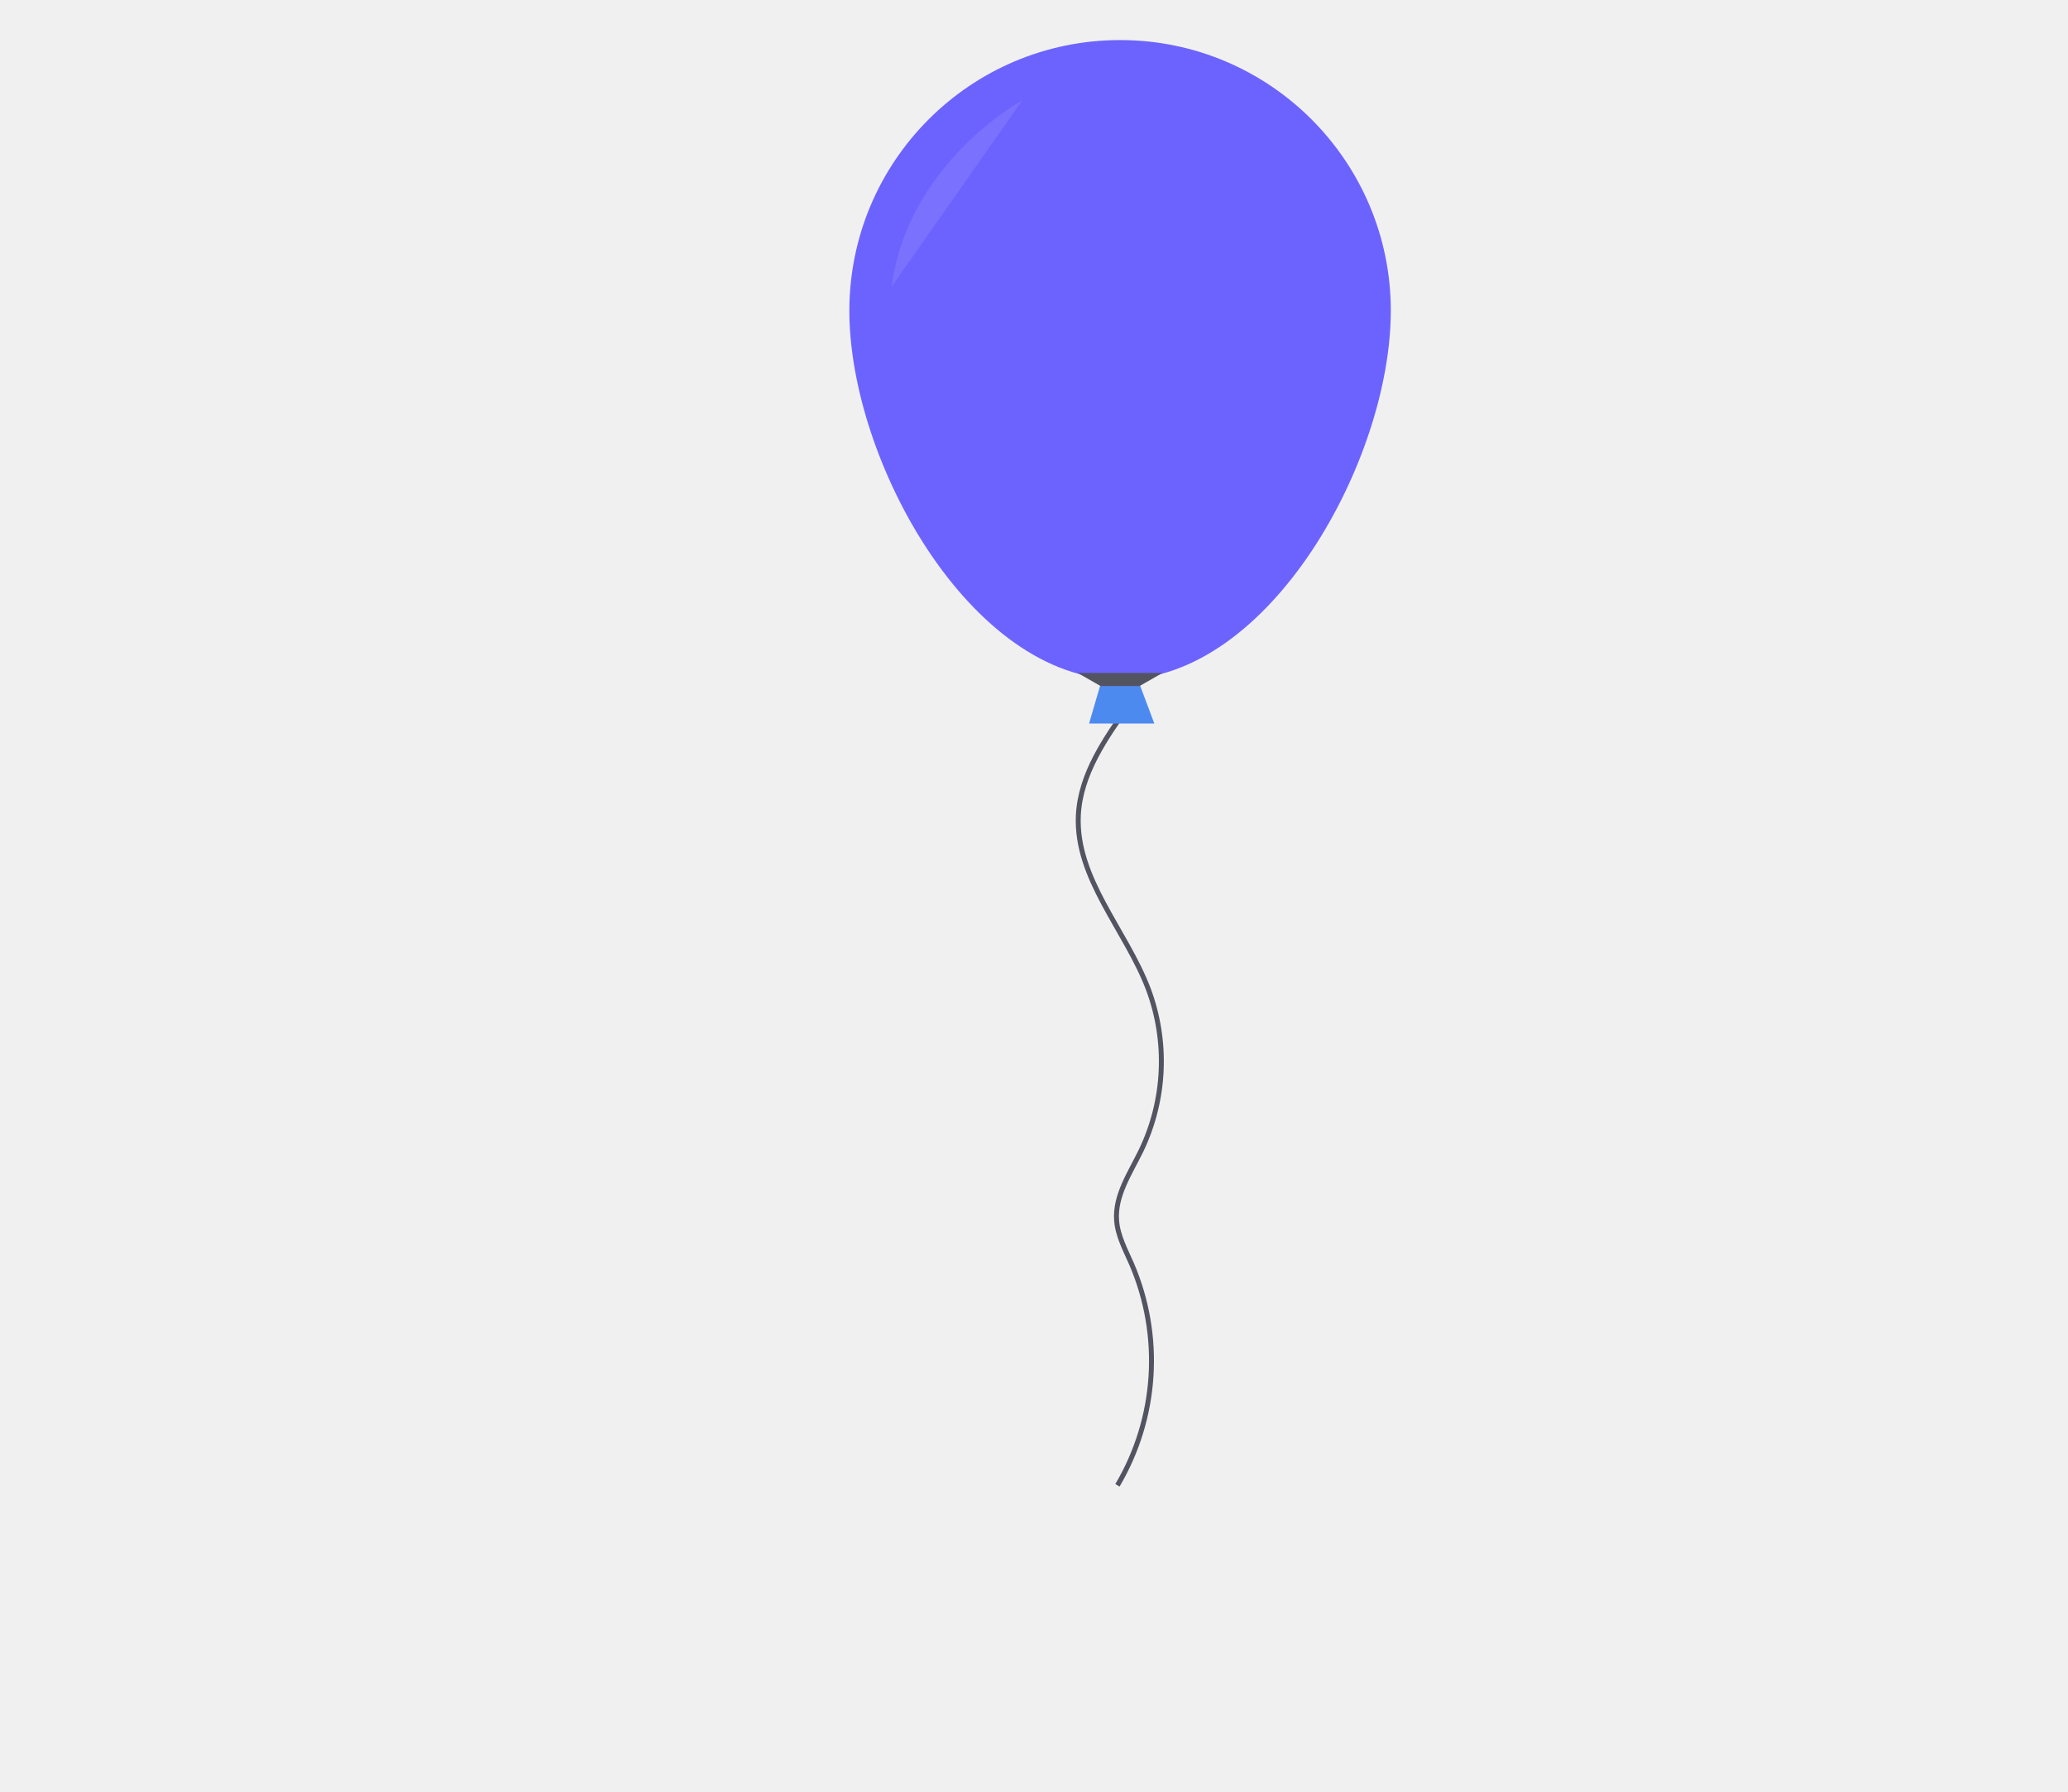
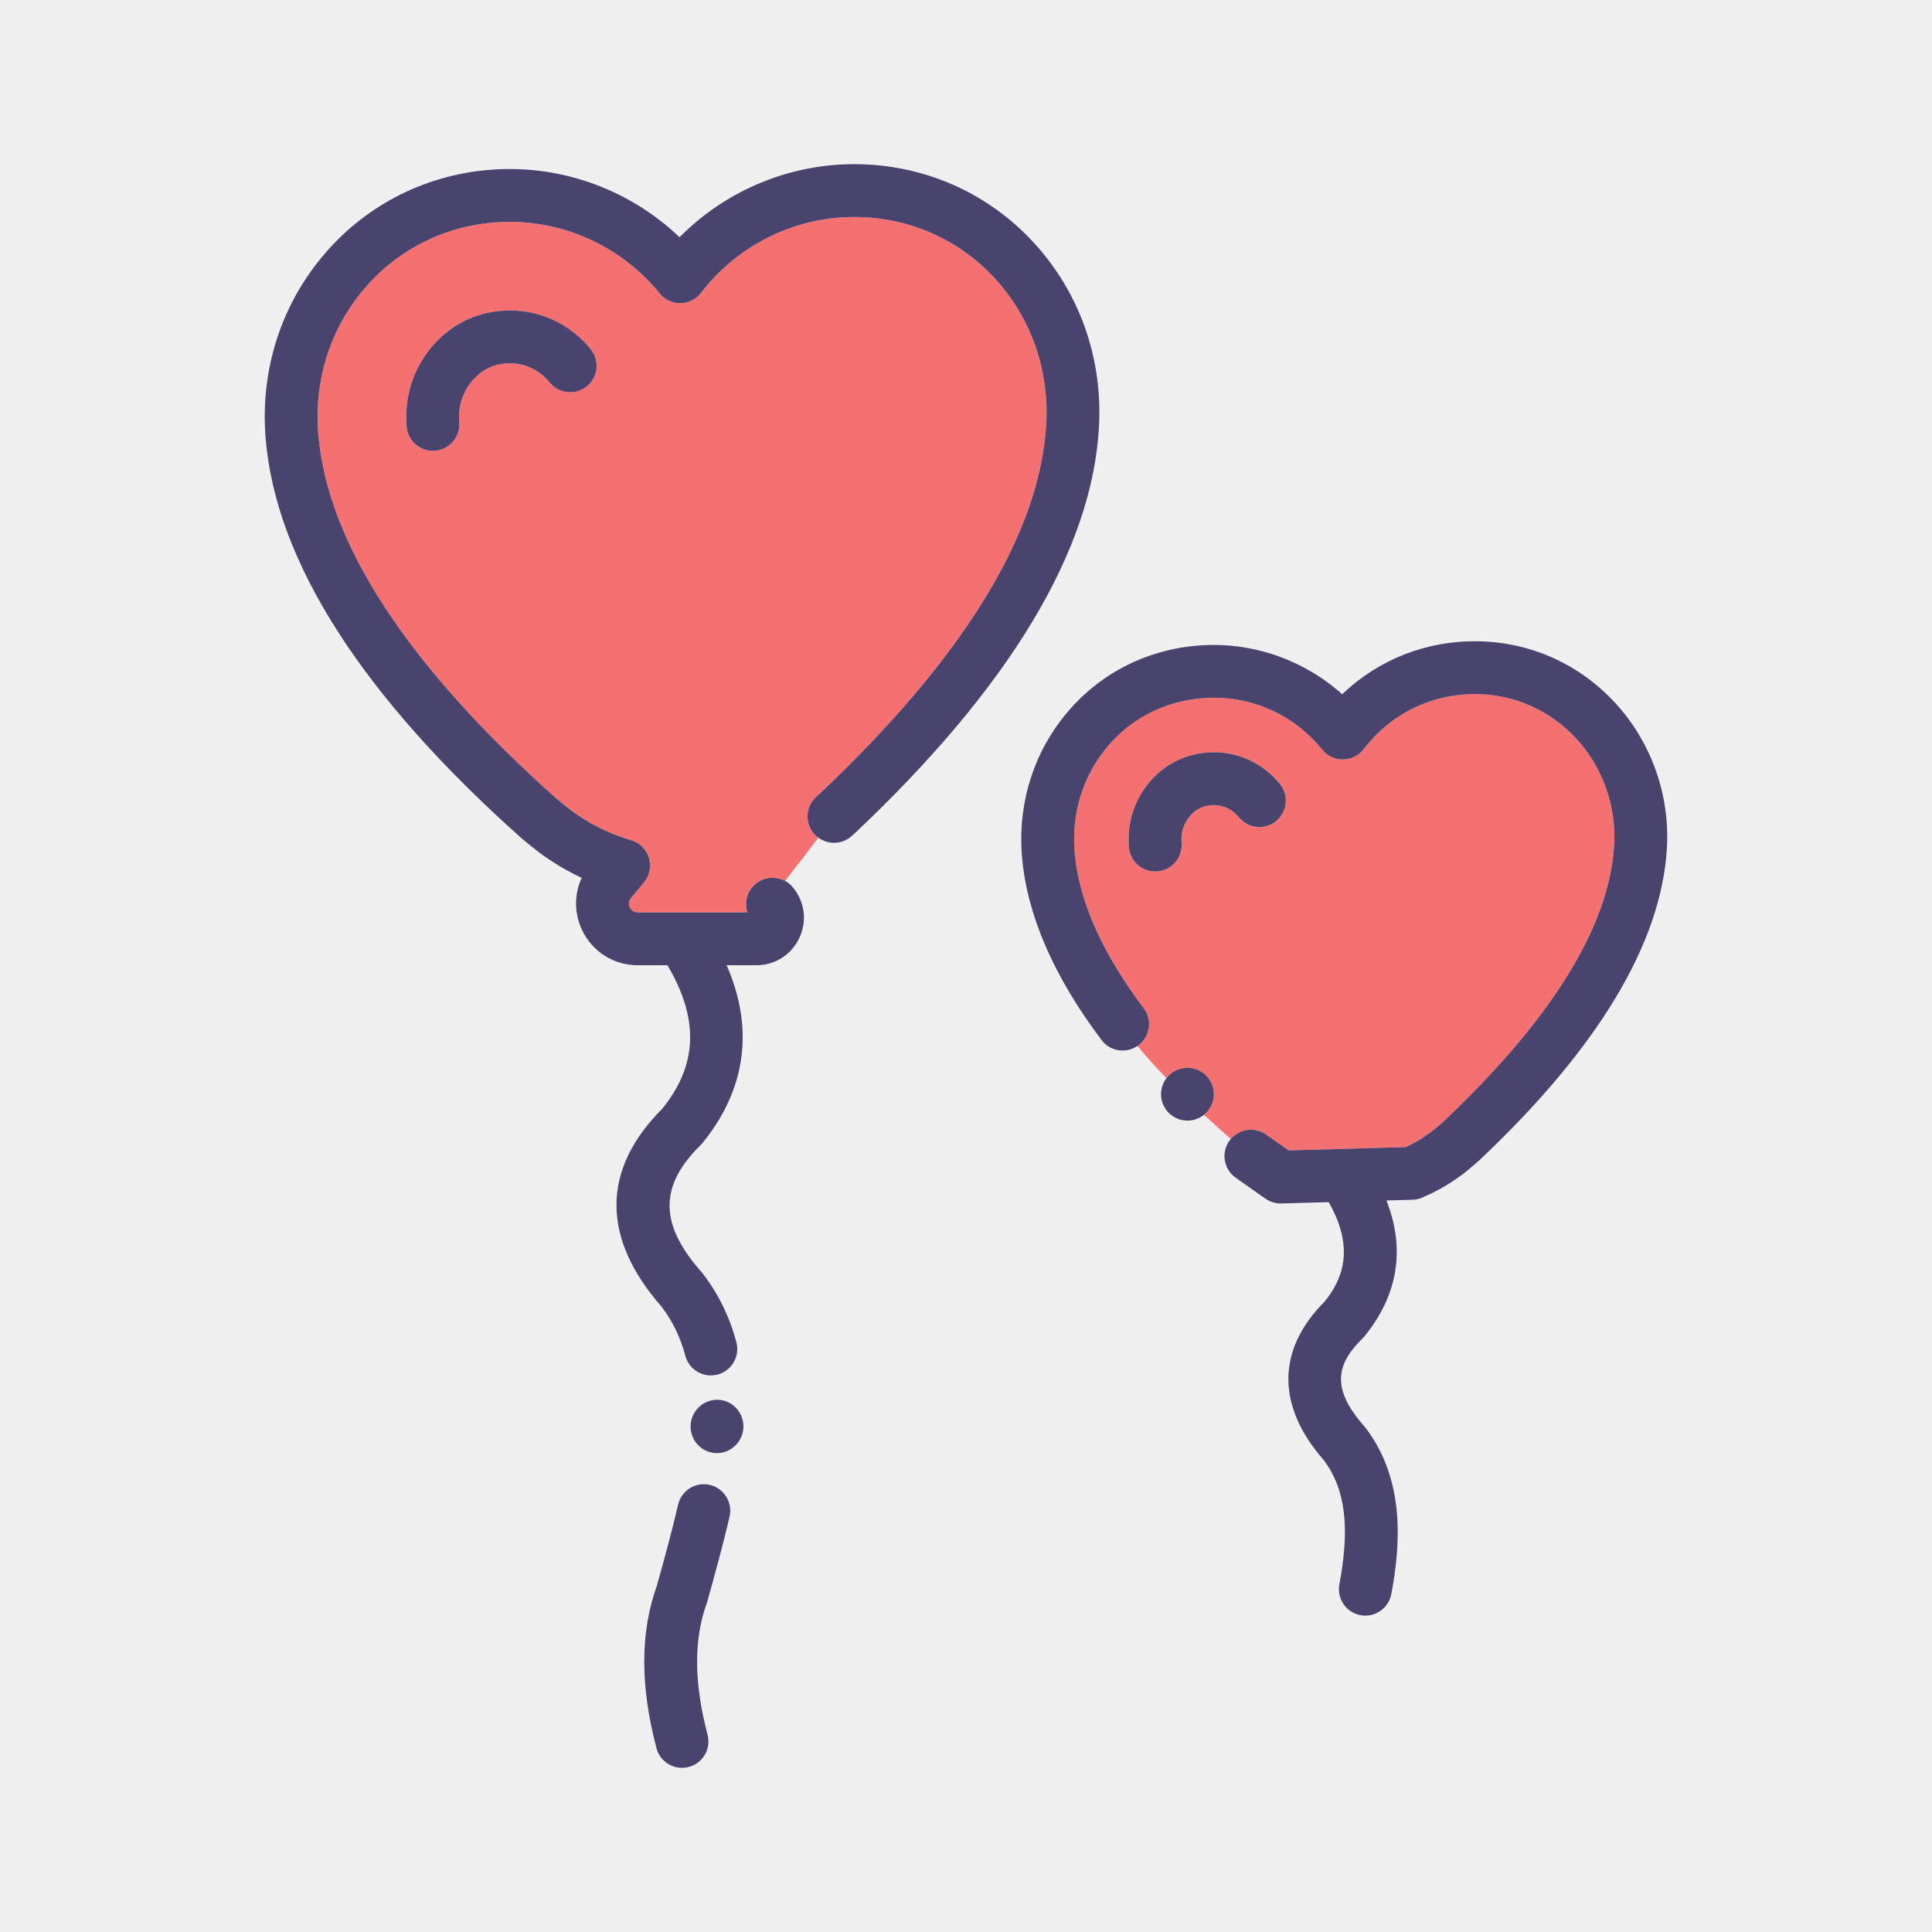
- <svg xmlns="http://www.w3.org/2000/svg" id="683d3690-e1ab-45db-97b8-9484a1649262" data-name="Layer 1" width="839.2" height="727.08" viewBox="0 0 839.2 727.08">
-   <path d="M637.45,372.4c-9.72,13.55-19.81,28.12-20.64,44.78-1.27,25.59,19.2,46.52,28.34,70.46a83.74,83.74,0,0,1-2.81,65.5c-4.46,9.22-10.82,18.38-10,28.59.47,6.23,3.59,11.9,6.1,17.63a99.4,99.4,0,0,1-5.77,89.75" transform="translate(-180.4 -86.46)" fill="none" stroke-miterlimit="10" stroke-width="2" stroke="url(#1a6f3992-5825-4187-85b9-fb55ca803b83)" />
-   <path d="M638.65,372.4C628.94,386,618.85,400.53,618,417.18c-1.27,25.59,19.2,46.52,28.34,70.46a83.74,83.74,0,0,1-2.81,65.5c-4.46,9.22-10.82,18.38-10,28.59.47,6.23,3.59,11.9,6.1,17.63a99.4,99.4,0,0,1-5.77,89.75" transform="translate(-180.4 -86.46)" fill="none" stroke="#535461" stroke-miterlimit="10" stroke-width="2" />
-   <polygon points="468.43 293.56 441.95 293.56 446.59 277.68 462.47 277.68 468.43 293.56" fill="#4d8af0" />
-   <path d="M744.79,212.58c0,60.68-49.19,149.57-109.86,149.57s-109.86-88.9-109.86-149.57a109.86,109.86,0,0,1,219.73,0Z" transform="translate(-180.4 -86.46)" fill="#6c63ff" />
-   <polygon points="462.47 278.34 446.59 278.34 437.32 273.04 471.74 273.04 462.47 278.34" fill="#535461" />
-   <path d="M595.22,127.2s-46.33,25.15-52.95,75.45" transform="translate(-180.4 -86.46)" fill="#fff" opacity="0.1" />
+ <svg xmlns="http://www.w3.org/2000/svg" width="800px" height="800px" viewBox="0 0 512 512" version="1.1" xml:space="preserve">
+   <style type="text/css">
+ 	.st0{display:none;}
+ 	.st1{fill:#FFE2D2;}
+ 	.st2{fill:#FFDE83;}
+ 	.st3{fill:#F57070;}
+ 	.st4{fill:#DBDBEF;}
+ 	.st5{fill:#BCE2FF;}
+ 	.st6{fill:#48446D;}
+ 	.st7{fill:#6E78FF;}
+ 	.st8{fill:#FFBE83;}
+ 	.st9{fill:#F5949E;}
+ 	.st10{fill:#D0FF67;}
+ 	.st11{fill:#C69C6D;}
+ 	.st12{fill:#C5BDD3;}
+ 	.st13{fill:#FFE2B8;}
+ 	.st14{fill:#F54670;}
+ </style>
+   <g class="st0" id="Layer_1" />
+   <g id="Layer_2">
+     <g>
+       <path class="st3" d="M263.69,73.82c-9.22-10.04-21.85-15.83-35.58-16.29c-16.45-0.55-32.28,6.95-42.31,20.06    c-1.31,1.7-3.32,2.72-5.47,2.75c-2.16,0.04-4.18-0.93-5.53-2.6c-10.4-12.82-26.42-19.87-42.86-18.85    c-13.71,0.84-26.18,6.99-35.11,17.29c-9.22,10.64-13.65,24.4-12.49,38.75c2.35,28.95,23.64,61.54,63.28,96.85    c0.19,0.14,0.35,0.27,0.51,0.41c0.39,0.34,0.79,0.66,1.19,0.97l0.67,0.53c0.77,0.62,1.5,1.2,2.19,1.69    c0.58,0.41,1.16,0.78,1.75,1.15l0.2,0.13c0.72,0.46,1.56,1,2.39,1.47c0.65,0.37,1.3,0.71,1.96,1.04c0.89,0.46,1.77,0.88,2.62,1.25    c0.63,0.28,1.26,0.55,1.9,0.8c0.87,0.34,1.8,0.67,2.87,1.02c0.49,0.15,0.97,0.3,1.45,0.45c2.24,0.68,3.99,2.44,4.66,4.69    s0.17,4.68-1.33,6.49l-3.43,4.11c-0.82,0.99-0.55,1.98-0.32,2.48c0.24,0.5,0.82,1.34,2.11,1.34h29.08    c-0.88-2.64-0.11-5.67,2.16-7.56c1.98-1.65,4.59-2.01,6.85-1.2c0.17,0.06,0.34,0.11,0.5,0.18c0.15,0.07,0.3,0.15,0.45,0.23    c3.1-3.93,5.98-7.68,8.82-11.46c0,0,0-0.01,0.01-0.01c-0.14-0.1-0.28-0.18-0.41-0.29c-0.13-0.1-0.24-0.23-0.37-0.35    c-0.08-0.08-0.16-0.15-0.24-0.23c-2.62-2.84-2.44-7.27,0.4-9.89c0.16-0.15,0.32-0.29,0.49-0.42    c38.63-36.41,58.99-69.58,60.52-98.59C278.03,97.83,273.2,84.2,263.69,73.82z M155.52,102.38c-3.01,2.44-7.41,1.98-9.85-1.03    c-2.7-3.33-6.71-5.19-10.9-5.07c-3.73,0.11-6.88,1.57-9.38,4.36c-2.72,3.03-4.02,7.03-3.68,11.26c0.31,3.85-2.56,7.23-6.41,7.54    c-0.19,0.02-0.38,0.03-0.57,0.03c-3.61,0-6.68-2.78-6.97-6.44c-0.66-8.1,1.9-15.82,7.21-21.74c3.55-3.96,9.8-8.73,19.4-9    c0.27-0.01,0.53-0.01,0.8-0.01c8.3,0,16.09,3.74,21.38,10.26C158.98,95.54,158.52,99.95,155.52,102.38z" />
+       <path class="st3" d="M417.72,195.73c-6.86-7.41-16.15-11.6-26.16-11.79h-0.73c-11.62,0-22.31,5.28-29.42,14.58    c-1.3,1.7-3.31,2.71-5.46,2.75c-2.17,0.02-4.19-0.93-5.54-2.6c-7.64-9.43-18.96-14.42-31.04-13.69    c-10.11,0.61-19.24,5.11-25.7,12.68c-6.73,7.88-9.87,18.11-8.83,28.82c1.22,12.56,7.37,26.26,18.26,40.72    c2.2,2.91,1.78,6.97-0.87,9.37c-0.13,0.11-0.25,0.23-0.38,0.33c-0.04,0.04-0.08,0.07-0.12,0.1c-0.09,0.07-0.19,0.13-0.29,0.19    c0.01,0.01,0.02,0.02,0.02,0.03c2.06,2.51,4.63,5.36,7.63,8.47c0.02,0.01,0.03,0.03,0.05,0.05c0.1-0.14,0.19-0.27,0.31-0.4    c0.08-0.11,0.18-0.21,0.28-0.31c0.02-0.02,0.04-0.04,0.06-0.06c0.31-0.3,0.64-0.58,1.01-0.81c0.38-0.26,0.78-0.47,1.21-0.65    c0.42-0.17,0.86-0.31,1.31-0.4c0.9-0.18,1.83-0.18,2.73,0c0.45,0.09,0.89,0.23,1.31,0.4c0.42,0.18,0.83,0.39,1.21,0.65    c0.38,0.25,0.74,0.54,1.06,0.87c0.33,0.32,0.62,0.68,0.87,1.06c0.26,0.38,0.47,0.79,0.65,1.21c0.17,0.42,0.31,0.86,0.4,1.31    s0.13,0.91,0.13,1.37c0,0.45-0.04,0.91-0.13,1.37c-0.09,0.44-0.23,0.88-0.4,1.3c-0.18,0.43-0.39,0.83-0.65,1.21    c-0.2,0.32-0.44,0.6-0.69,0.88c-0.06,0.06-0.12,0.13-0.18,0.19c-0.06,0.06-0.12,0.12-0.18,0.16c-0.12,0.12-0.25,0.23-0.38,0.33    c0.02,0.01,0.03,0.03,0.04,0.04c2.99,2.76,5.49,5,7.07,6.39c0,0,0,0,0.01,0c0.11-0.12,0.2-0.26,0.32-0.38s0.26-0.22,0.38-0.33    c2.38-2.1,5.96-2.39,8.66-0.47c0.36,0.26,3.76,2.65,5.96,4.2l30.98-0.87c0.07-0.03,0.14-0.06,0.2-0.08l0.19-0.08    c0.52-0.24,1.14-0.56,1.77-0.91c0.48-0.26,0.95-0.52,1.42-0.8c0.57-0.35,1.13-0.72,1.68-1.1l0.13-0.09    c0.43-0.29,0.86-0.58,1.27-0.89c0.5-0.38,1.04-0.83,1.6-1.31l0.46-0.38c0.28-0.23,0.55-0.46,0.82-0.7    c0.13-0.13,0.26-0.24,0.4-0.36c28.81-27.17,44.06-51.83,45.34-73.3C428.39,213.62,424.72,203.31,417.72,195.73z M338.16,217.61    c-3,2.44-7.41,1.98-9.85-1.03c-1.66-2.04-4.08-3.22-6.65-3.22h-0.24c-2.37,0.07-4.35,0.99-5.92,2.75    c-1.75,1.95-2.6,4.53-2.37,7.28c0.31,3.85-2.56,7.23-6.41,7.54c-0.2,0.02-0.39,0.03-0.58,0.03c-3.61,0-6.67-2.78-6.97-6.44    c-0.53-6.61,1.56-12.92,5.9-17.76c4.12-4.59,9.78-7.22,15.93-7.39c0.21-0.01,0.43-0.01,0.66-0.01c6.81,0,13.2,3.06,17.53,8.41    C341.62,210.77,341.16,215.18,338.16,217.61z" />
+       <path class="st6" d="M291.25,112.95c-1.73,32.75-23.6,69.13-65,108.14c-0.21,0.18-0.4,0.35-0.6,0.51    c-2.51,2.23-6.17,2.31-8.77,0.38c-0.14-0.1-0.28-0.18-0.41-0.29c-0.13-0.1-0.24-0.23-0.37-0.35c-0.08-0.08-0.16-0.15-0.24-0.23    c-2.62-2.84-2.44-7.27,0.4-9.89c0.16-0.15,0.32-0.29,0.49-0.42c38.63-36.41,58.99-69.58,60.52-98.59    c0.76-14.38-4.07-28.01-13.58-38.39c-9.22-10.04-21.85-15.83-35.58-16.29c-16.45-0.55-32.28,6.95-42.31,20.06    c-1.31,1.7-3.32,2.72-5.47,2.75c-2.16,0.04-4.18-0.93-5.53-2.6c-10.4-12.82-26.42-19.87-42.86-18.85    c-13.71,0.84-26.18,6.99-35.11,17.29c-9.22,10.64-13.65,24.4-12.49,38.75c2.35,28.95,23.64,61.54,63.28,96.85    c0.19,0.14,0.35,0.27,0.51,0.41c0.39,0.34,0.79,0.66,1.19,0.97l0.67,0.53c0.77,0.62,1.5,1.2,2.19,1.69    c0.58,0.41,1.16,0.78,1.75,1.15l0.2,0.13c0.72,0.46,1.56,1,2.39,1.47c0.65,0.37,1.3,0.71,1.96,1.04c0.89,0.46,1.77,0.88,2.62,1.25    c0.63,0.28,1.26,0.55,1.9,0.8c0.87,0.34,1.8,0.67,2.87,1.02c0.49,0.15,0.97,0.3,1.45,0.45c2.24,0.68,3.99,2.44,4.66,4.69    s0.17,4.68-1.33,6.49l-3.43,4.11c-0.82,0.99-0.55,1.98-0.32,2.48c0.24,0.5,0.82,1.34,2.11,1.34h29.08    c-0.88-2.64-0.11-5.67,2.16-7.56c1.98-1.65,4.59-2.01,6.85-1.2c0.17,0.06,0.34,0.11,0.5,0.18c0.15,0.07,0.3,0.15,0.45,0.23    c0.77,0.41,1.47,0.97,2.06,1.68c3.17,3.8,3.83,8.94,1.73,13.41c-2.09,4.48-6.46,7.26-11.41,7.26h-7.86    c9.1,20.83,2,36.83-6.41,47.12c-0.16,0.19-0.33,0.38-0.5,0.55c-11.06,10.89-10.96,20.98,0.33,33.74c0.1,0.12,0.21,0.24,0.3,0.37    c4.11,5.34,7.09,11.44,8.86,18.13c0.99,3.73-1.23,7.56-4.97,8.56c-0.6,0.15-1.21,0.23-1.8,0.23c-3.1,0-5.93-2.07-6.76-5.21    c-1.3-4.88-3.35-9.13-6.29-13c-16.02-18.24-15.94-36.38,0.22-52.51c9.32-11.57,9.77-23.72,1.33-37.98h-7.87    c-6.4,0-12.07-3.6-14.79-9.4c-2.09-4.47-2.06-9.45-0.06-13.75c-0.68-0.32-1.36-0.66-2.05-1.01c-0.84-0.43-1.67-0.87-2.5-1.33    c-1.13-0.64-2.17-1.31-3.05-1.87l-0.19-0.12c-0.77-0.5-1.54-0.99-2.29-1.53c-1.01-0.71-1.93-1.44-2.81-2.15l-0.6-0.47    c-0.57-0.45-1.12-0.89-1.67-1.36c-0.22-0.17-0.4-0.32-0.58-0.48c-42.49-37.83-65.38-73.58-68.03-106.26    c-1.47-18.13,4.16-35.56,15.86-49.06c11.41-13.17,27.33-21.01,44.82-22.1c18.2-1.12,35.98,5.5,49.02,17.96    c12.68-12.82,30.26-19.95,48.49-19.33c17.52,0.59,33.65,7.98,45.43,20.82C286.08,77.53,292.21,94.78,291.25,112.95z" />
+       <path class="st6" d="M155.52,102.38c-3.01,2.44-7.41,1.98-9.85-1.03c-2.7-3.33-6.71-5.19-10.9-5.07    c-3.73,0.11-6.88,1.57-9.38,4.36c-2.72,3.03-4.02,7.03-3.68,11.26c0.31,3.85-2.56,7.23-6.41,7.54c-0.19,0.02-0.38,0.03-0.57,0.03    c-3.61,0-6.68-2.78-6.97-6.44c-0.66-8.1,1.9-15.82,7.21-21.74c3.55-3.96,9.8-8.73,19.4-9c0.27-0.01,0.53-0.01,0.8-0.01    c8.3,0,16.09,3.74,21.38,10.26C158.98,95.54,158.52,99.95,155.52,102.38z" />
+       <path class="st6" d="M187.49,424.25c1.93-6.92,4.11-14.76,5.85-22.35c0.87-3.77-1.49-7.53-5.26-8.39    c-3.76-0.87-7.52,1.49-8.38,5.26c-1.65,7.18-3.76,14.76-5.63,21.47c-4.42,12.4-4.45,26.48-0.1,43.04    c0.83,3.14,3.66,5.22,6.77,5.22c0.59,0,1.19-0.07,1.78-0.23c3.74-0.98,5.98-4.81,4.99-8.55c-3.63-13.83-3.69-25.27-0.18-34.97    C187.39,424.58,187.44,424.42,187.49,424.25z" />
+       <path class="st6" d="M196.9,379.27c0.01-0.02,0.01-0.04,0.01-0.06c0.01-0.02,0.01-0.04,0.01-0.06c0.63-3.79-1.91-7.45-5.7-8.1    c-3.8-0.65-7.41,1.95-8.09,5.73l-0.01,0.02v0.04c0,0,0,0-0.01,0.01v0.05c-0.63,3.79,1.91,7.45,5.71,8.1    c0.39,0.07,0.78,0.1,1.16,0.1C193.32,385.1,196.29,382.65,196.9,379.27z" />
+       <path class="st6" d="M441.74,224.83c-1.49,25.19-18.26,53.03-49.82,82.77c-0.15,0.14-0.32,0.29-0.49,0.43    c-0.41,0.37-0.84,0.73-1.26,1.08l-0.38,0.32c-0.69,0.58-1.4,1.19-2.21,1.8c-0.6,0.45-1.21,0.86-1.82,1.28l-0.11,0.08    c-0.66,0.45-1.46,0.99-2.33,1.51c-0.64,0.39-1.3,0.76-1.95,1.12c-0.87,0.47-1.73,0.91-2.57,1.31c-0.37,0.18-0.74,0.33-1.12,0.47    h-0.01c-1.01,0.59-2.15,0.92-3.32,0.95l-6.93,0.19c6.24,15.79,0.72,27.99-5.77,35.93c-0.15,0.19-0.32,0.37-0.5,0.55    c-6.5,6.4-8.93,12.81,0.33,23.27c0.1,0.12,0.21,0.25,0.31,0.38c10.97,14.28,9.2,32.05,6.92,44.18c-0.64,3.36-3.57,5.7-6.87,5.71    c-0.43,0-0.87-0.04-1.31-0.13c-3.8-0.71-6.3-4.37-5.58-8.17c2.85-15.17,1.58-25.32-4.13-32.89    c-12.59-14.37-12.51-29.28,0.21-42.04c4.19-5.21,8.47-13.44,1.09-26.35l-12.54,0.35c-0.07,0.01-0.13,0.01-0.2,0.01    c-0.98,0-1.94-0.21-2.84-0.61c-0.78-0.34-0.8-0.35-9.1-6.25c-3.15-2.24-3.89-6.61-1.65-9.76c0.12-0.17,0.26-0.31,0.4-0.47    c0.11-0.12,0.2-0.26,0.32-0.38s0.26-0.22,0.38-0.33c2.38-2.1,5.96-2.39,8.66-0.47c0.36,0.26,3.76,2.65,5.96,4.2l30.98-0.87    c0.07-0.03,0.14-0.06,0.2-0.08l0.19-0.08c0.52-0.24,1.14-0.56,1.77-0.91c0.48-0.26,0.95-0.52,1.42-0.8    c0.57-0.35,1.13-0.72,1.68-1.1l0.13-0.09c0.43-0.29,0.86-0.58,1.27-0.89c0.5-0.38,1.04-0.83,1.6-1.31l0.46-0.38    c0.28-0.23,0.55-0.46,0.82-0.7c0.13-0.13,0.26-0.24,0.4-0.36c28.81-27.17,44.06-51.83,45.34-73.3    c0.62-10.38-3.05-20.69-10.05-28.27c-6.86-7.41-16.15-11.6-26.16-11.79h-0.73c-11.62,0-22.31,5.28-29.42,14.58    c-1.3,1.7-3.31,2.71-5.46,2.75c-2.17,0.02-4.19-0.93-5.54-2.6c-7.64-9.43-18.96-14.42-31.04-13.69    c-10.11,0.61-19.24,5.11-25.7,12.68c-6.73,7.88-9.87,18.11-8.83,28.82c1.22,12.56,7.37,26.26,18.26,40.72    c2.2,2.91,1.78,6.97-0.87,9.37c-0.13,0.11-0.25,0.23-0.38,0.33c-0.04,0.04-0.08,0.07-0.12,0.1c-0.09,0.07-0.19,0.13-0.29,0.19    c-3.07,2.09-7.26,1.43-9.52-1.57c-12.47-16.55-19.54-32.63-21.01-47.79c-1.41-14.52,2.89-28.47,12.11-39.27    c8.96-10.48,21.56-16.71,35.51-17.55c13.69-0.83,27.08,3.94,37.16,12.97c9.67-9.25,22.47-14.29,36.13-14.03    c13.86,0.26,26.71,6.04,36.18,16.28C437.58,196.59,442.59,210.66,441.74,224.83z" />
+       <path class="st6" d="M321.68,289.98c0,0.45-0.04,0.91-0.13,1.37c-0.09,0.44-0.23,0.88-0.4,1.3c-0.18,0.43-0.39,0.83-0.65,1.21    c-0.2,0.32-0.44,0.6-0.69,0.88c-0.06,0.06-0.12,0.13-0.18,0.19c-0.06,0.06-0.12,0.12-0.18,0.16c-0.12,0.12-0.25,0.23-0.38,0.33    c-0.16,0.14-0.33,0.26-0.5,0.38c-0.38,0.25-0.79,0.47-1.21,0.64c-0.42,0.18-0.86,0.31-1.31,0.4c-0.45,0.09-0.91,0.14-1.37,0.14    c-0.45,0-0.91-0.05-1.36-0.14c-0.45-0.09-0.89-0.22-1.31-0.4c-0.43-0.17-0.83-0.39-1.21-0.64c-0.39-0.26-0.74-0.55-1.07-0.87    c-0.32-0.33-0.61-0.68-0.87-1.07c-0.25-0.38-0.46-0.78-0.64-1.21c-0.17-0.42-0.31-0.86-0.4-1.3c-0.09-0.46-0.14-0.92-0.14-1.37    c0-0.46,0.05-0.92,0.14-1.37c0.09-0.45,0.23-0.89,0.4-1.31c0.18-0.42,0.39-0.83,0.64-1.21c0.08-0.12,0.19-0.24,0.28-0.35    c0.1-0.14,0.19-0.27,0.31-0.4c0.08-0.11,0.18-0.21,0.28-0.31c0.02-0.02,0.04-0.04,0.06-0.06c0.31-0.3,0.64-0.58,1.01-0.81    c0.38-0.26,0.78-0.47,1.21-0.65c0.42-0.17,0.86-0.31,1.31-0.4c0.9-0.18,1.83-0.18,2.73,0c0.45,0.09,0.89,0.23,1.31,0.4    c0.42,0.18,0.83,0.39,1.21,0.65c0.38,0.25,0.74,0.54,1.06,0.87c0.33,0.32,0.62,0.68,0.87,1.06c0.26,0.38,0.47,0.79,0.65,1.21    c0.17,0.42,0.31,0.86,0.4,1.31S321.68,289.52,321.68,289.98z" />
+       <path class="st6" d="M338.16,217.61c-3,2.44-7.41,1.98-9.85-1.03c-1.66-2.04-4.08-3.22-6.65-3.22h-0.24    c-2.37,0.07-4.35,0.99-5.92,2.75c-1.75,1.95-2.6,4.53-2.37,7.28c0.31,3.85-2.56,7.23-6.41,7.54c-0.2,0.02-0.39,0.03-0.58,0.03    c-3.61,0-6.67-2.78-6.97-6.44c-0.53-6.61,1.56-12.92,5.9-17.76c4.12-4.59,9.78-7.22,15.93-7.39c0.21-0.01,0.43-0.01,0.66-0.01    c6.81,0,13.2,3.06,17.53,8.41C341.62,210.77,341.16,215.18,338.16,217.61z" />
+     </g>
+   </g>
</svg>
